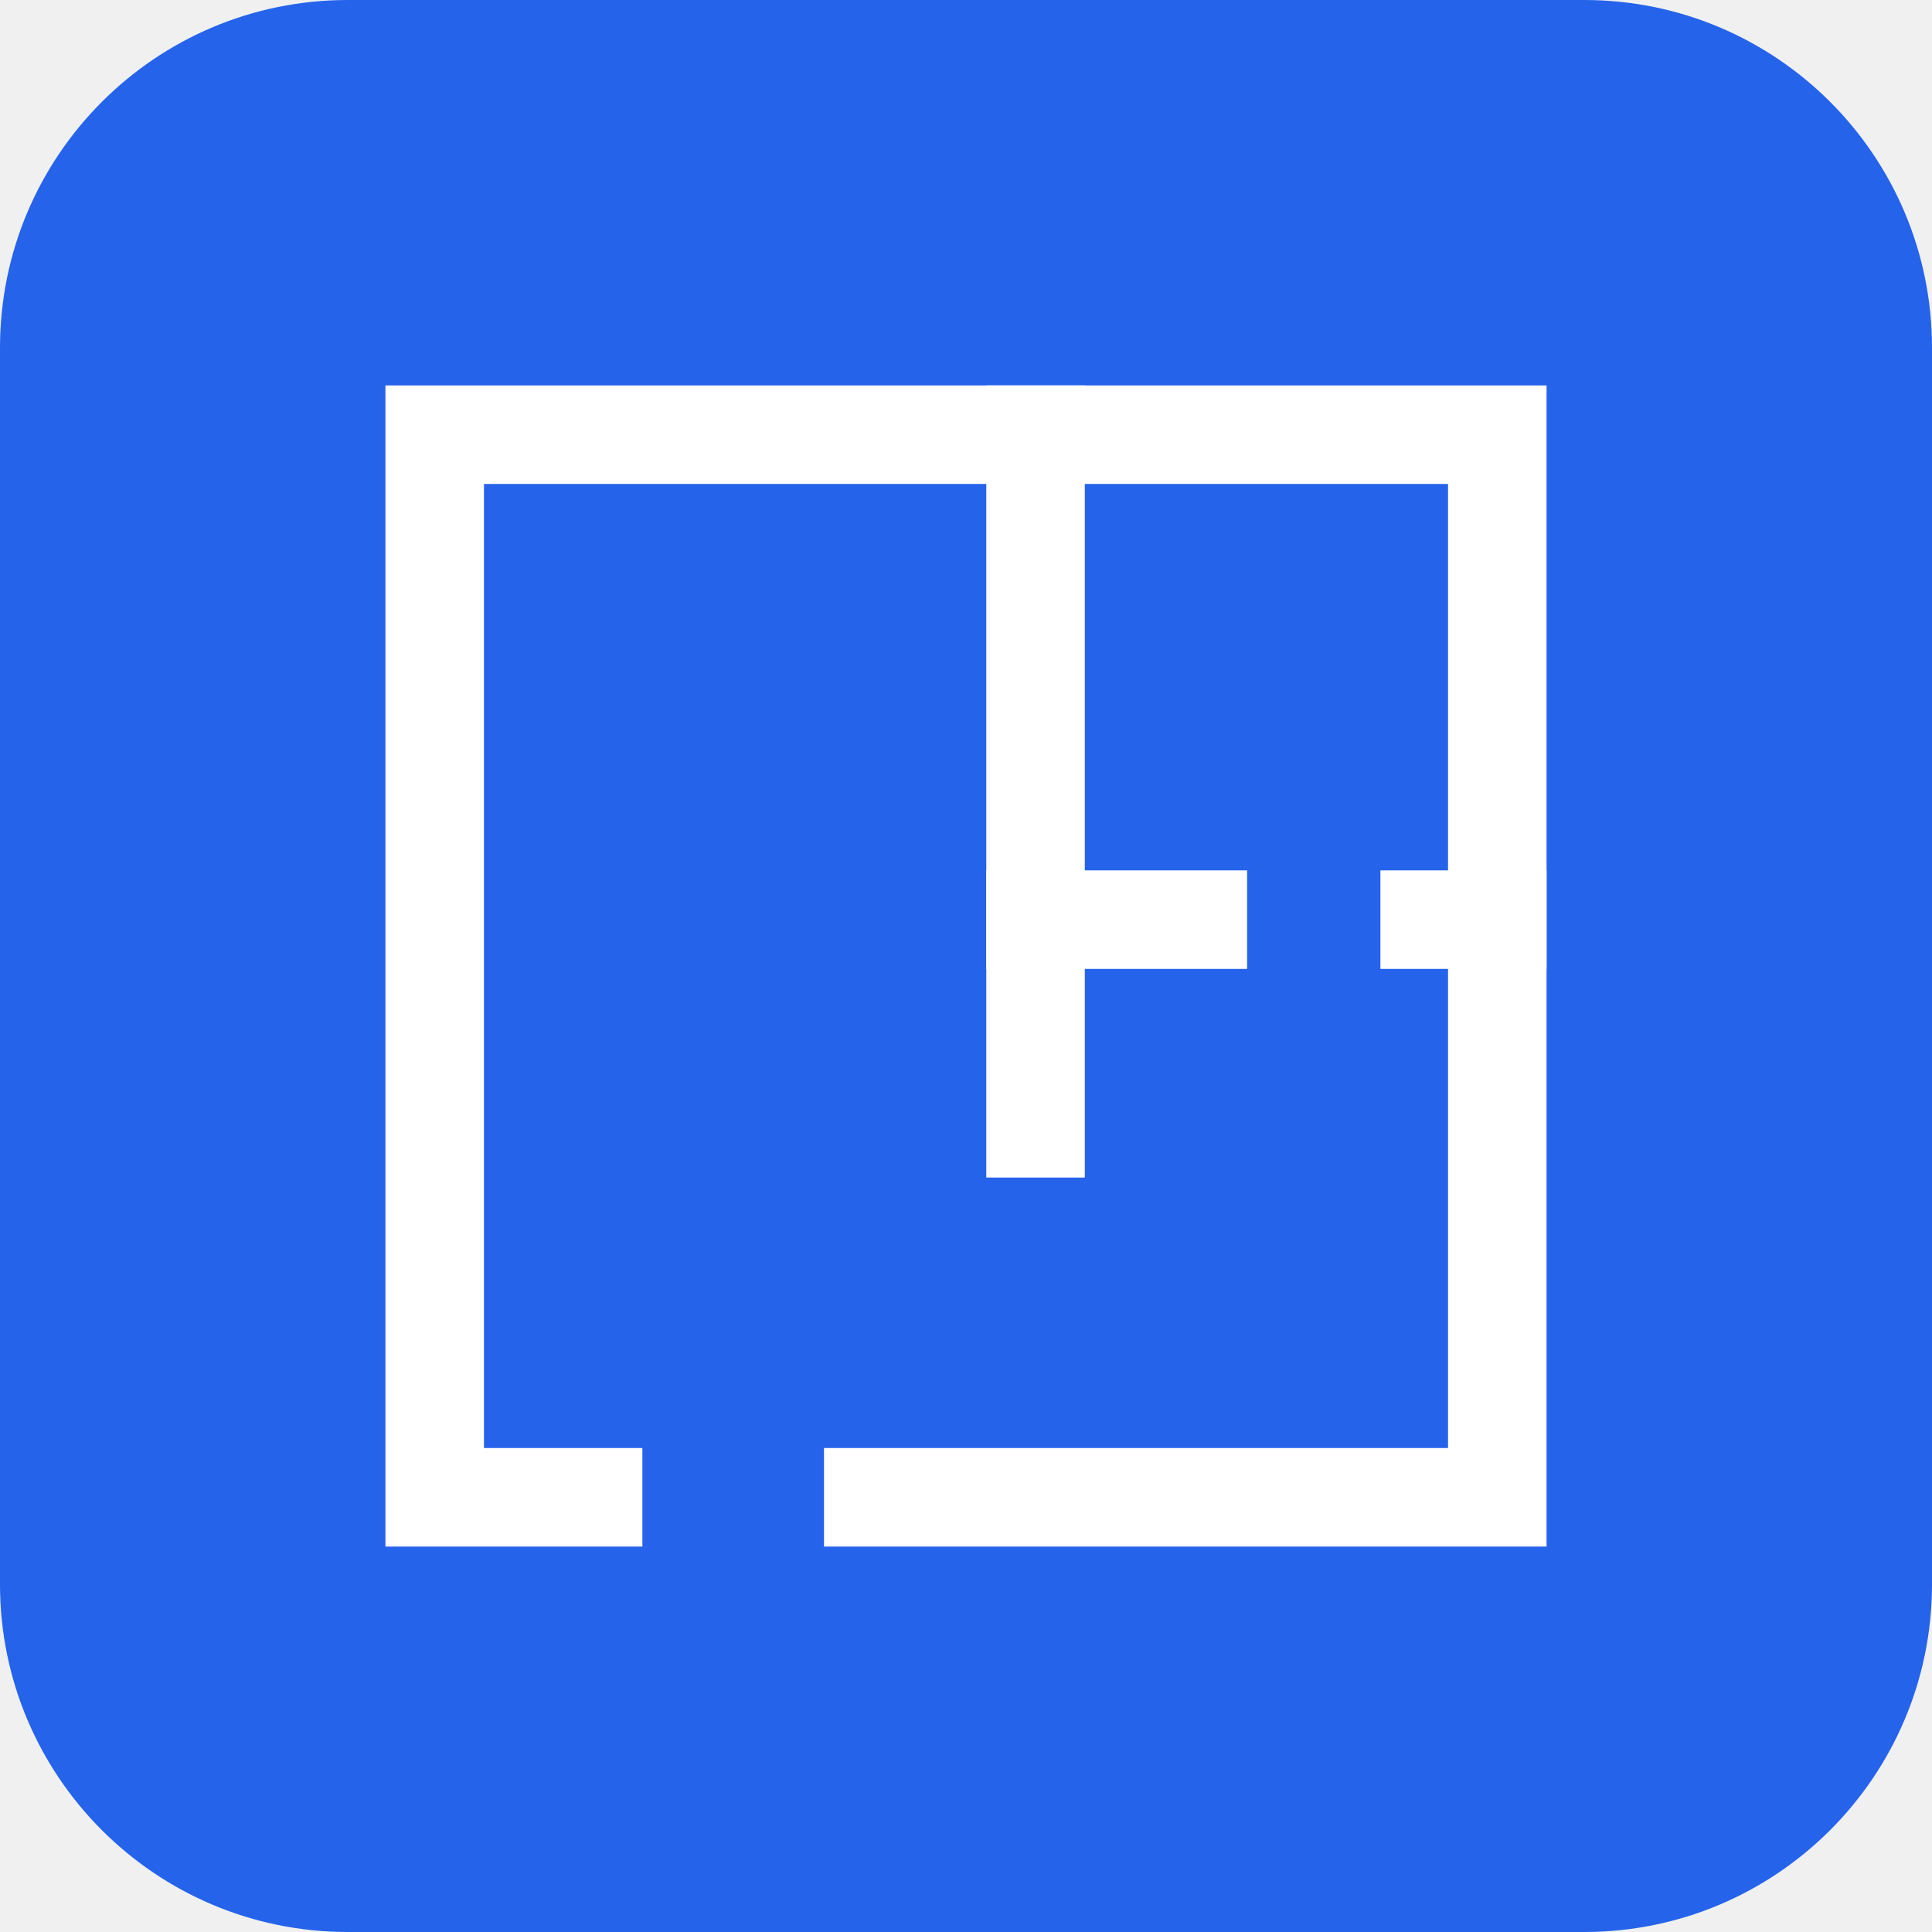
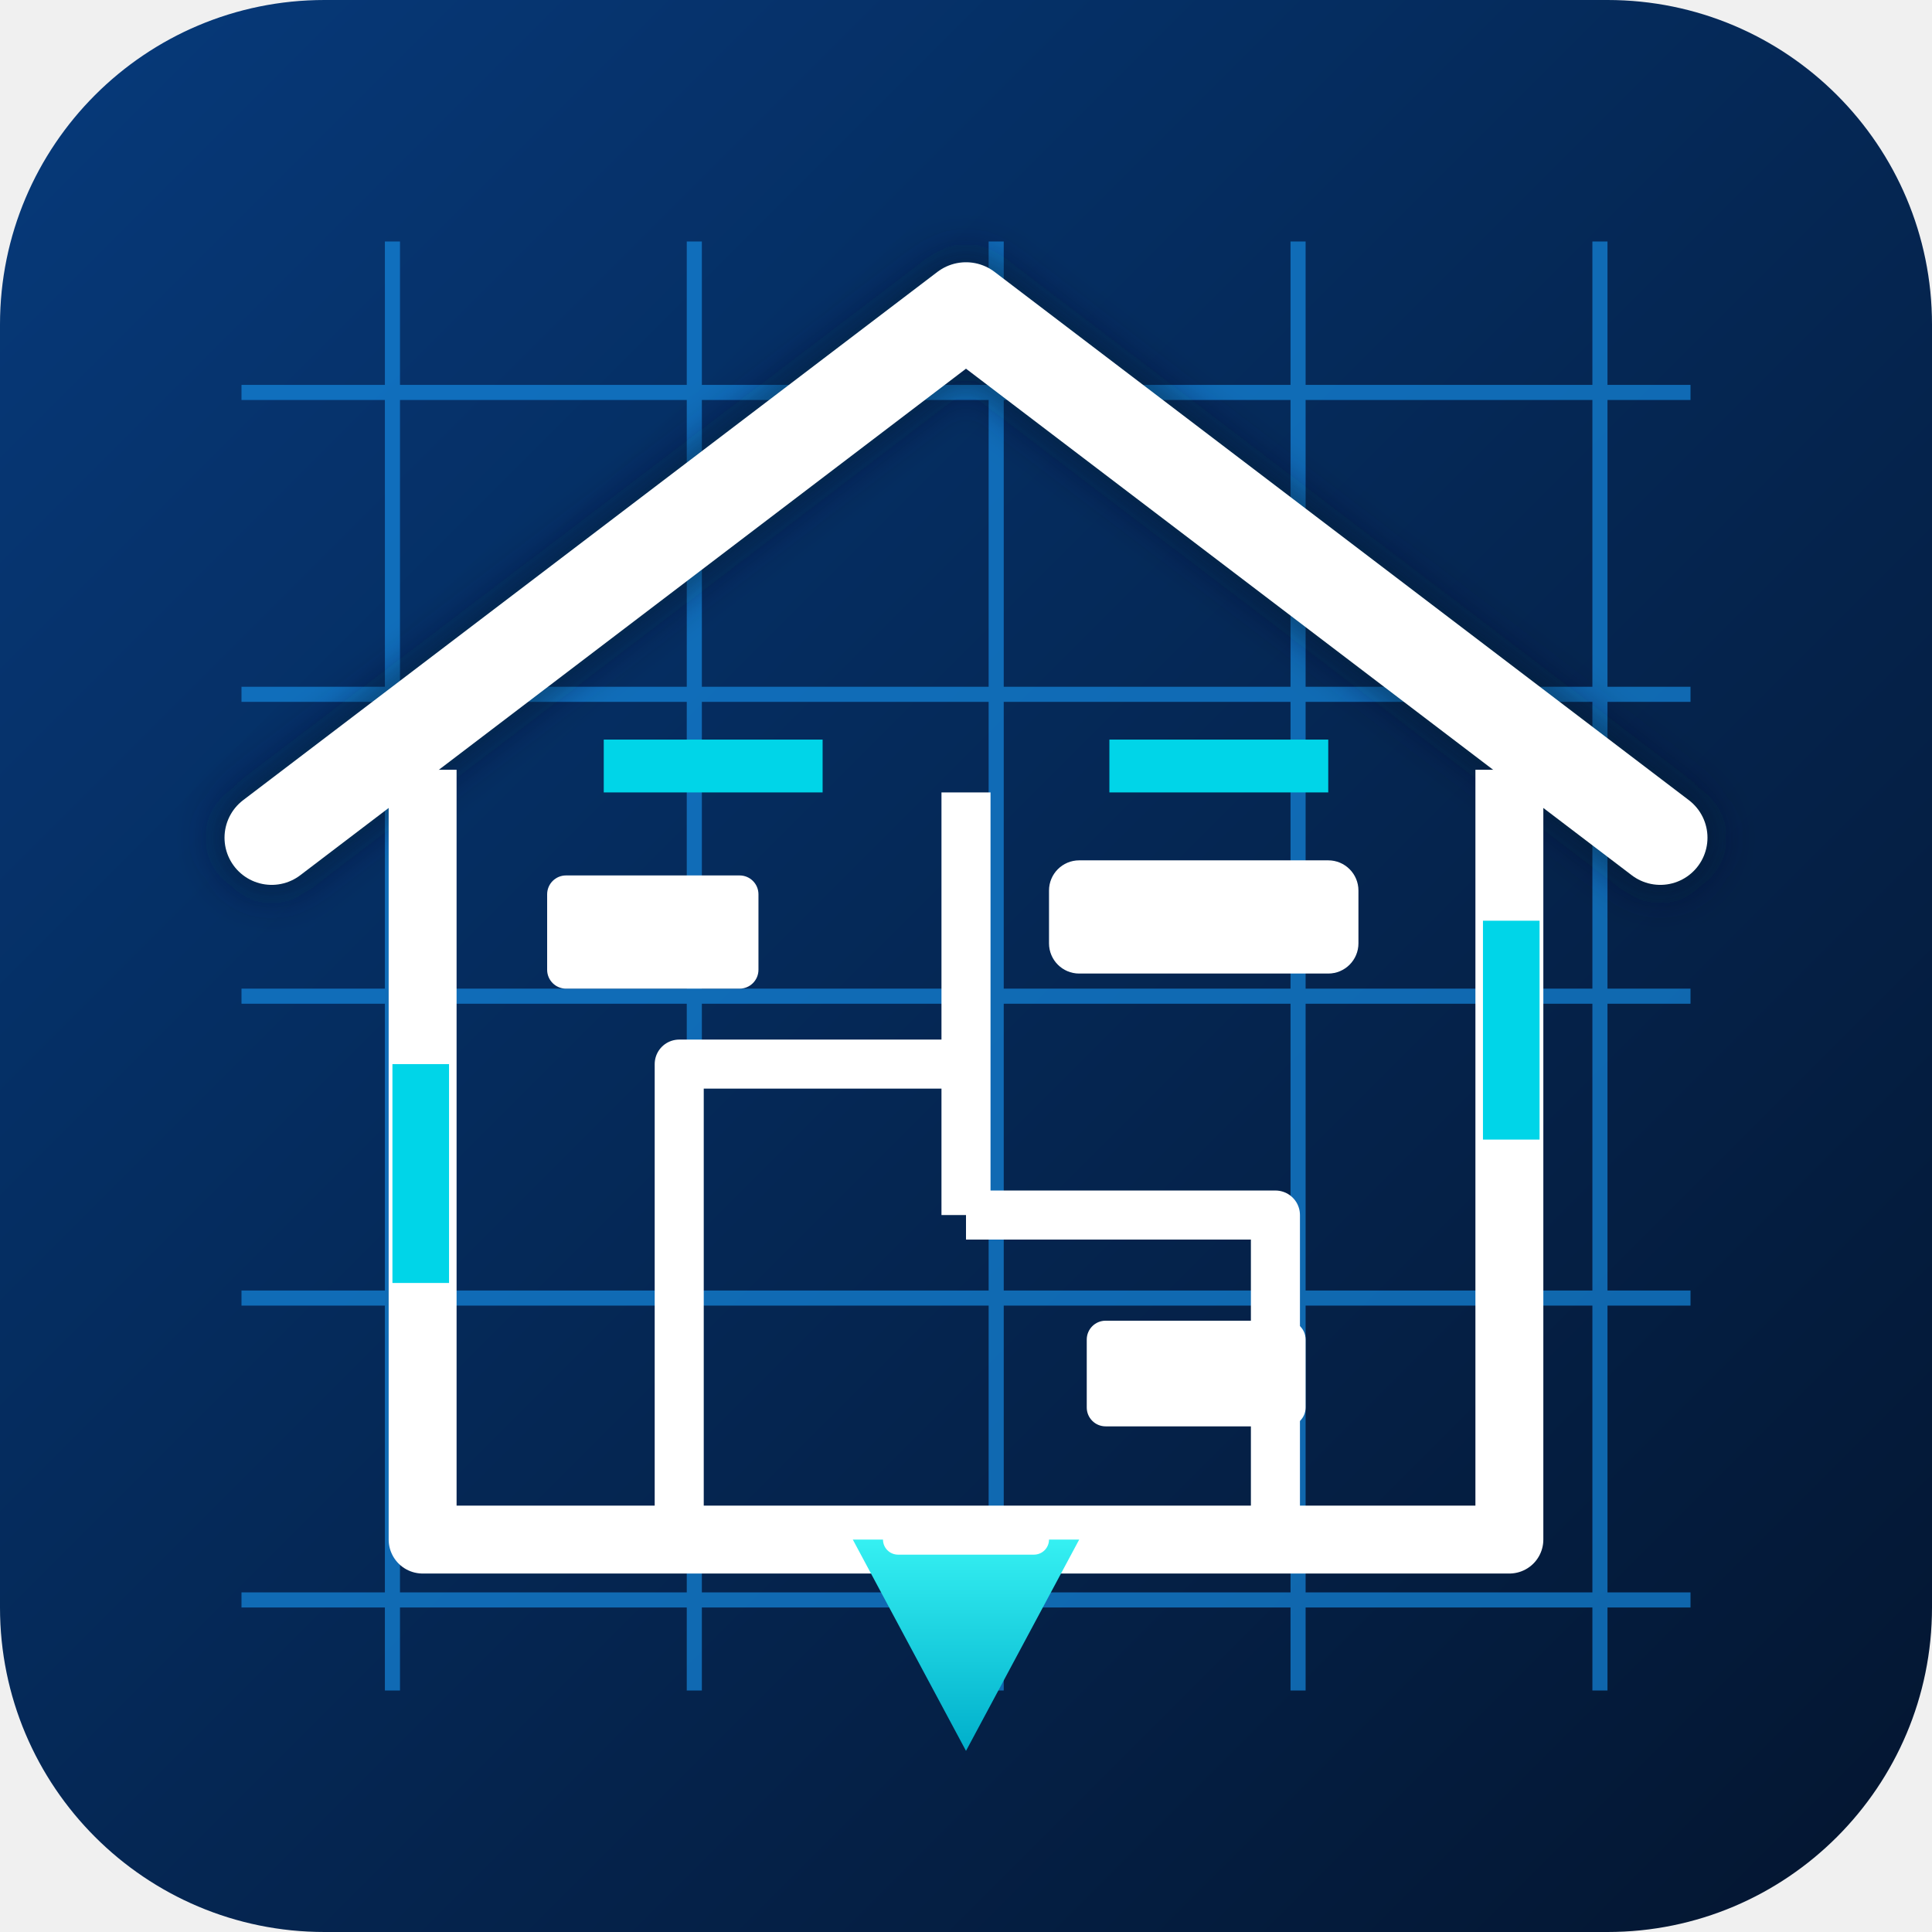
- <svg xmlns="http://www.w3.org/2000/svg" viewBox="0 0 100 100">
-   <rect width="100" height="100" rx="18" fill="#2563eb" />
-   <g fill="none" stroke="#fff" stroke-width="5.1" stroke-linecap="square">
-     <path d="M30.7 77.5 H22.5 V22.5 H77.5 V77.5 H45.2" />
-     <path d="M53.6 22.5 V58.4" />
-     <path d="M53.6 47.6 H62 M74 47.6 H77.5" />
+ <svg xmlns="http://www.w3.org/2000/svg" viewBox="0 0 512 512">
+   <defs>
+     <linearGradient id="bg" x2="1" y2="1">
+       <stop stop-color="#063A7B" />
+       <stop offset="1" stop-color="#04152F" />
+     </linearGradient>
+     <linearGradient id="door" x2="0" y2="1">
+       <stop stop-color="#35F0F2" />
+       <stop offset="1" stop-color="#00AFCB" />
+     </linearGradient>
+     <filter id="shadow" x="-20%" y="-20%" width="140%" height="140%">
+       <feGaussianBlur stdDeviation="5" />
+     </filter>
+   </defs>
+   <rect width="512" height="512" rx="86" fill="url(#bg)" />
+   <g stroke="#168FE8" stroke-width="4" opacity=".65">
+     <path d="M64 104H448M64 184H448M64 264H448M64 344H448M64 424H448M104 64V448M184 64V448M264 64V448M344 64V448M424 64V448" />
  </g>
+   <path d="M72 222L256 82L440 222" fill="none" stroke="#00132D" stroke-width="30" stroke-linecap="round" stroke-linejoin="round" opacity=".5" filter="url(#shadow)" />
+   <path d="M72 222L256 82L440 222" fill="none" stroke="#FFF" stroke-width="25" stroke-linecap="round" stroke-linejoin="round" />
+   <path d="M112 204V408H400V204" fill="none" stroke="#FFF" stroke-width="18" stroke-linejoin="round" />
+   <path d="M256 210V322M256 282H180V408M256 322H338V408" fill="none" stroke="#FFF" stroke-width="13" stroke-linejoin="round" />
+   <g fill="#00D5E8">
+     <path d="M160 196H218V210H160ZM294 196H352V210H294ZM104 282H119V340H104ZM393 244H408V302H393Z" />
+   </g>
+   <g fill="#FFF">
+     <rect x="145" y="232" width="56" height="30" rx="5" />
+     <rect x="278" y="228" width="82" height="30" rx="8" />
+     <rect x="288" y="350" width="58" height="28" rx="5" />
+   </g>
+   <path d="M226 408H286L256 464Z" fill="url(#door)" />
+   <path d="M238 408H274" stroke="#FFF" stroke-width="8" stroke-linecap="round" />
</svg>
